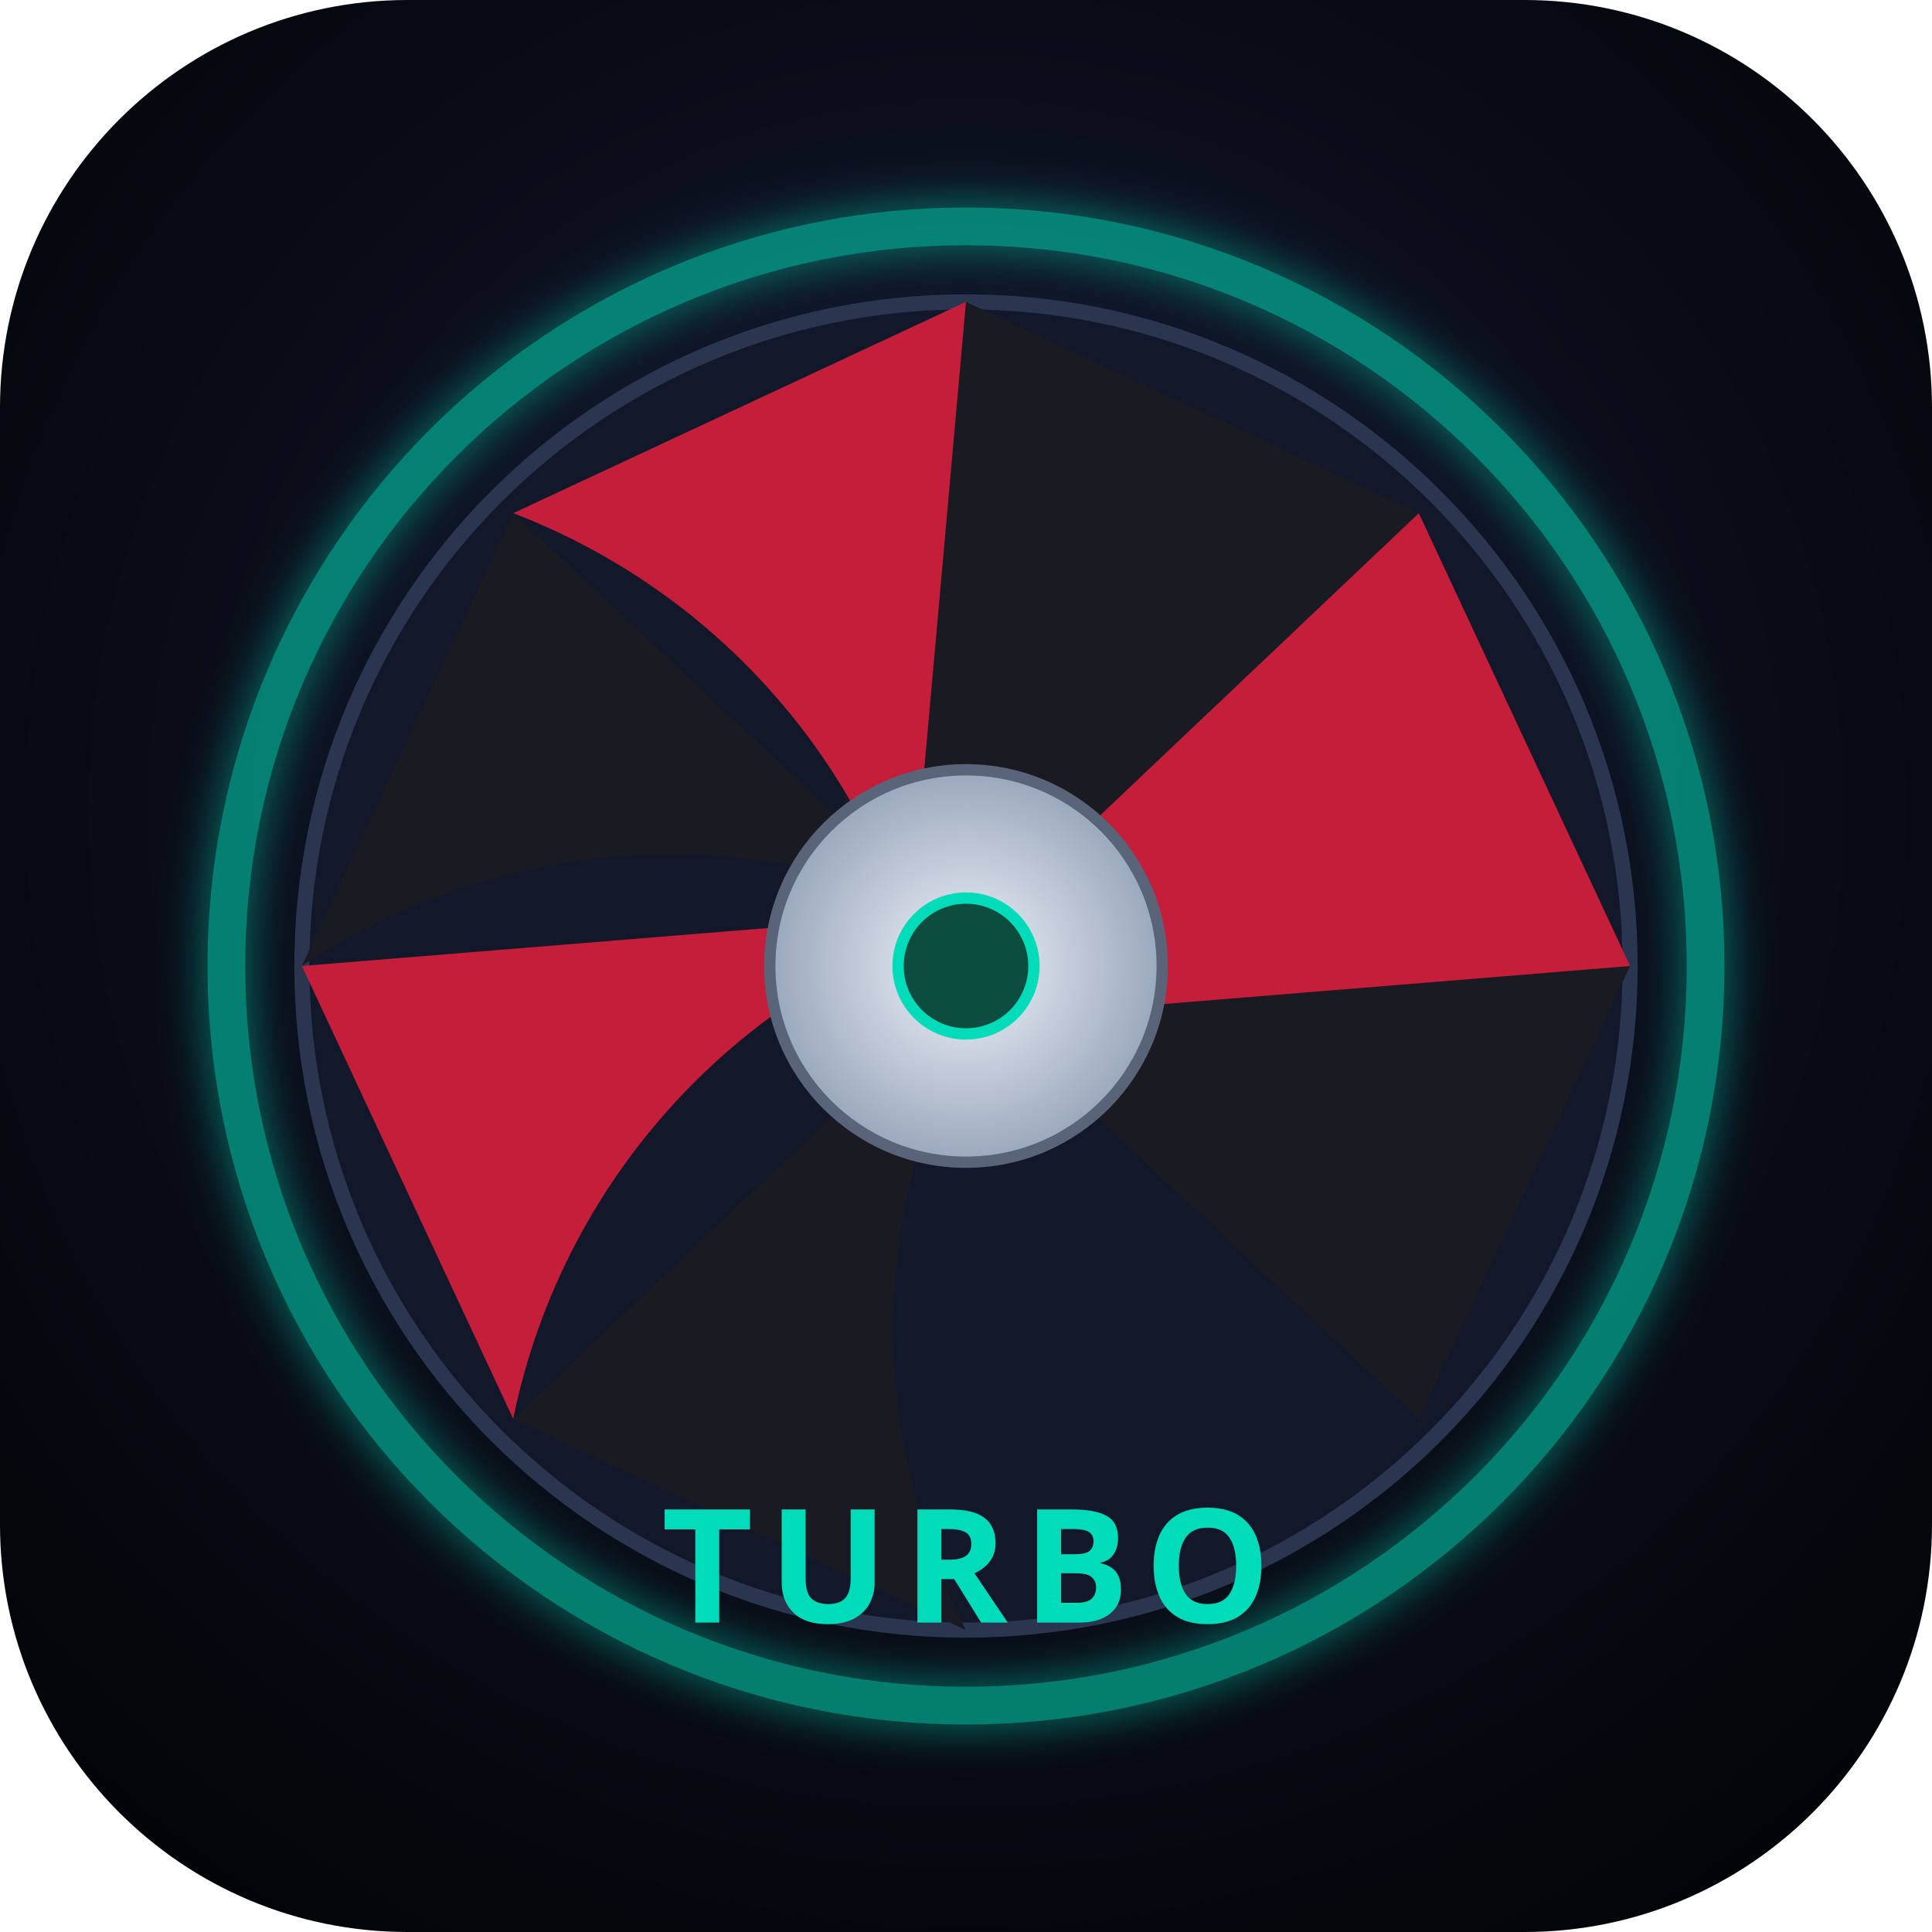
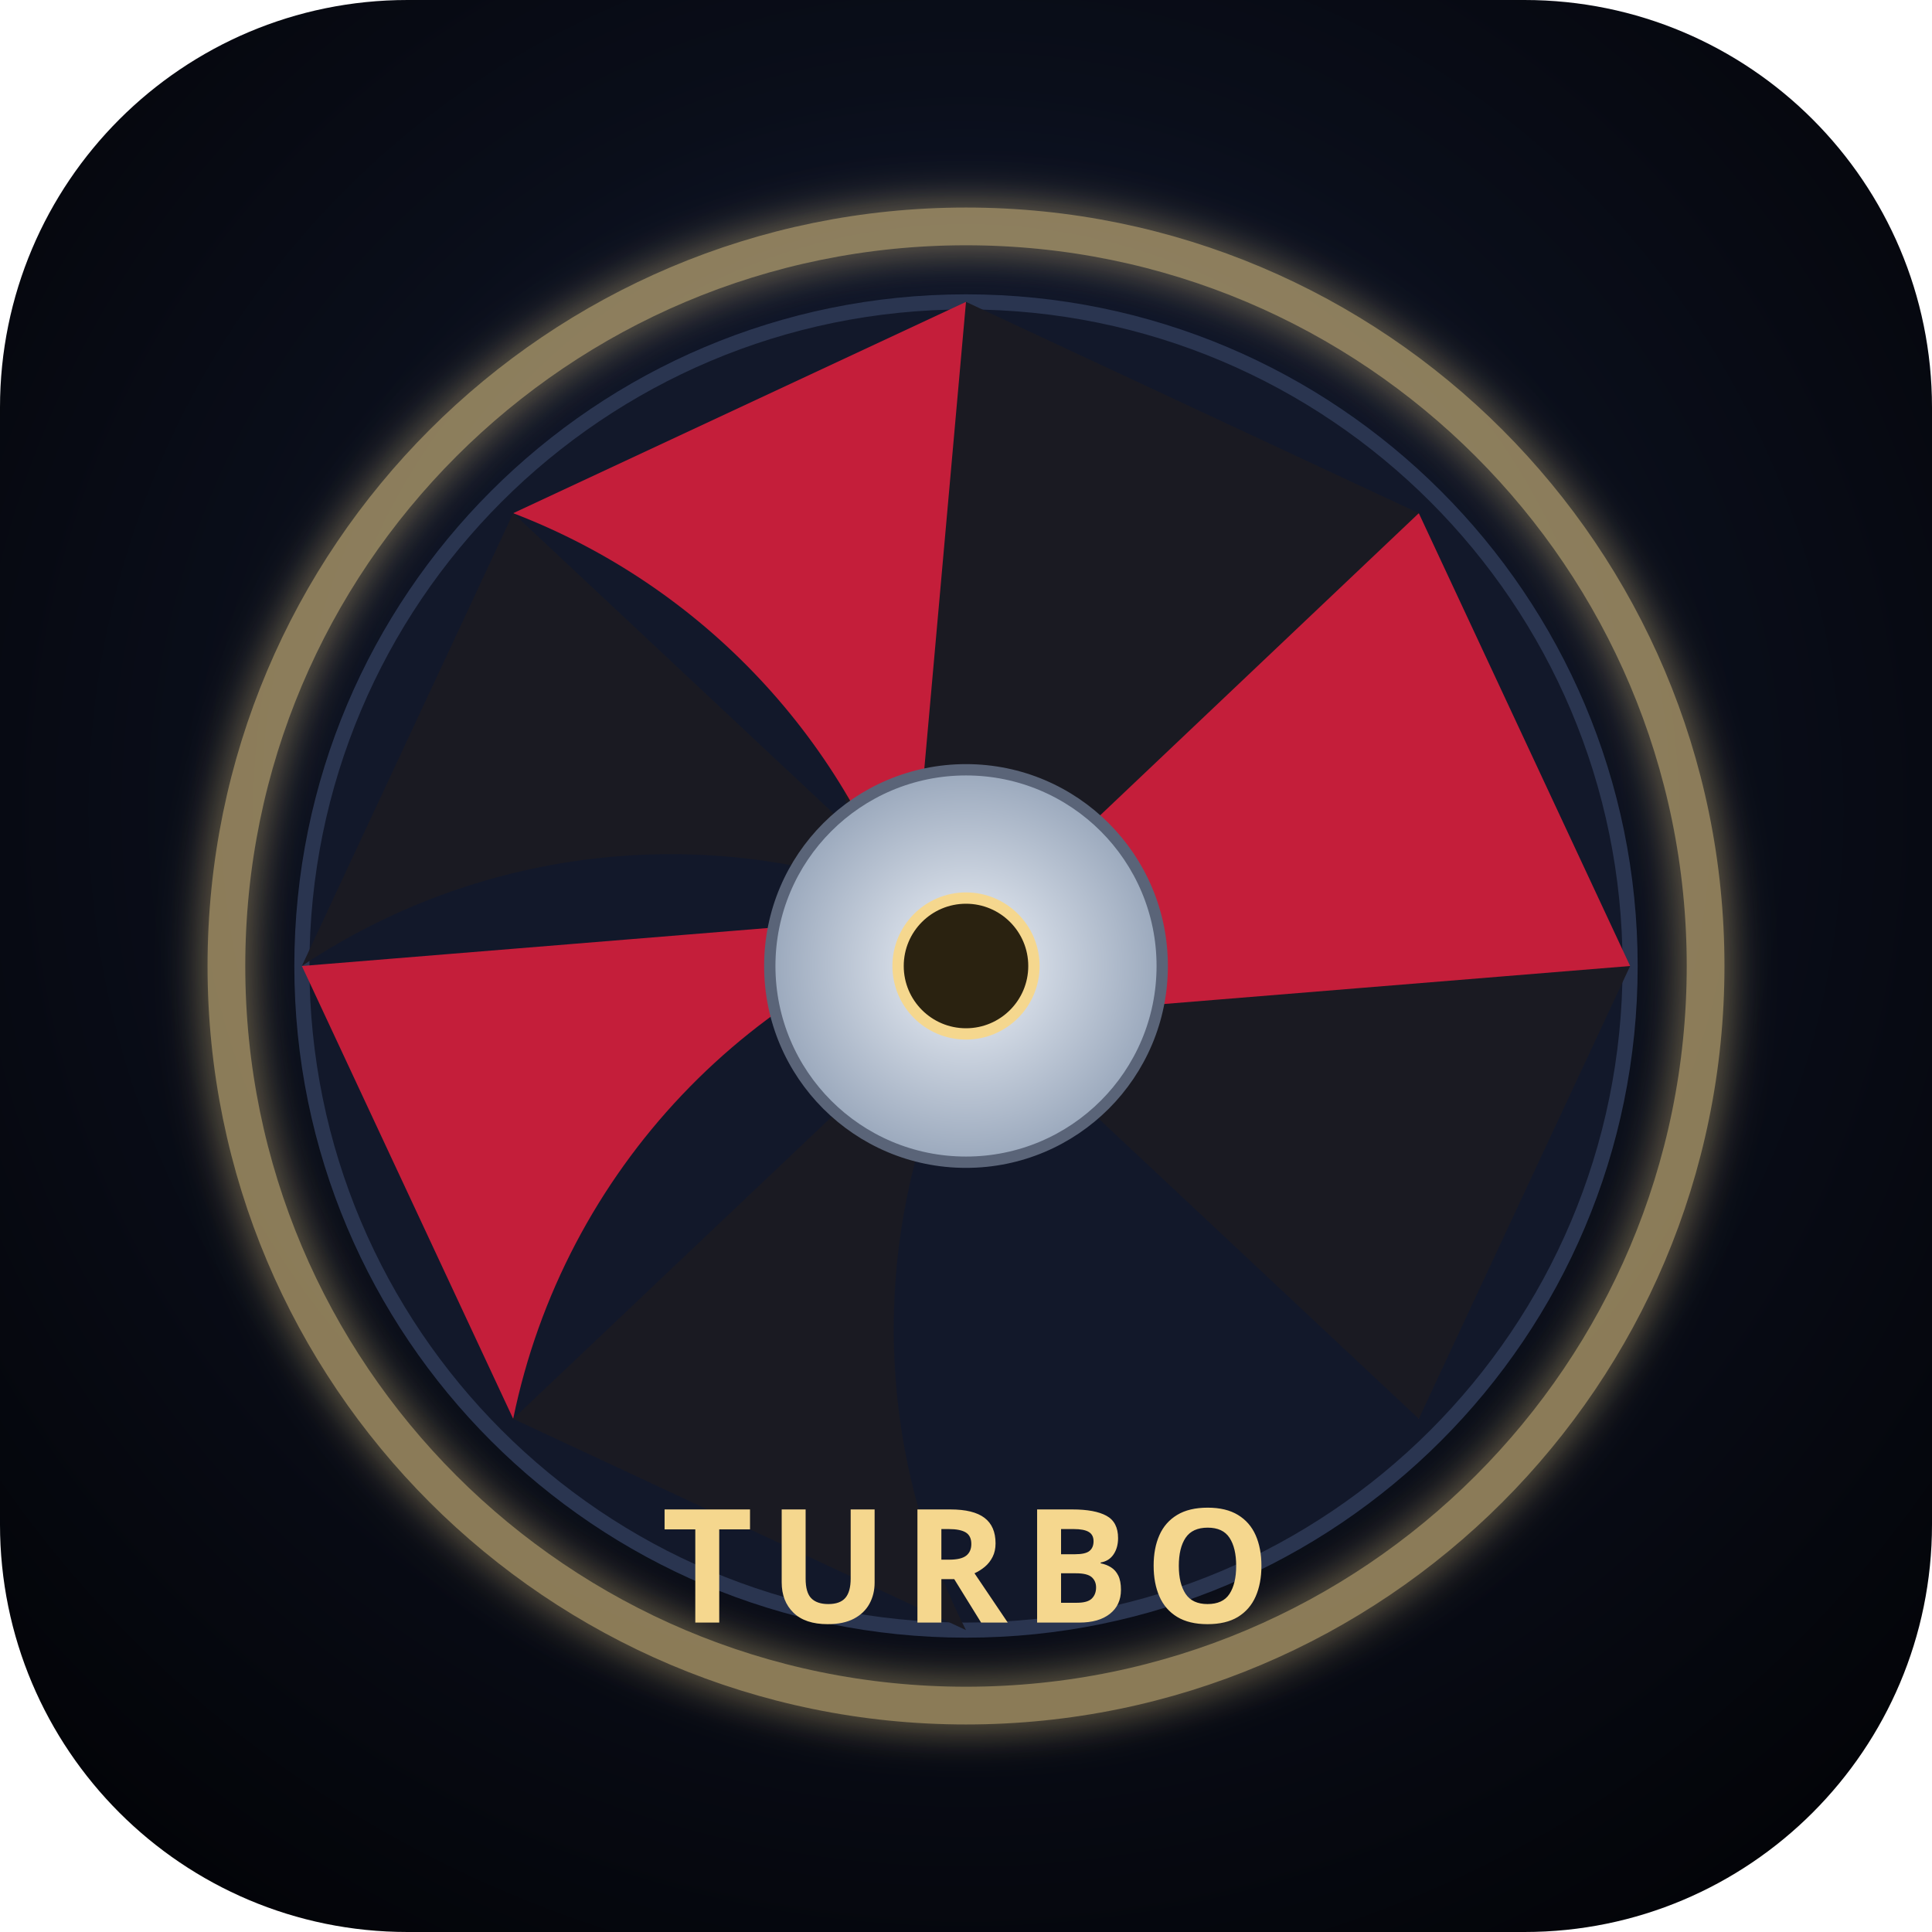
<svg xmlns="http://www.w3.org/2000/svg" viewBox="0 0 512 512" role="img" aria-label="Yogi Roulette">
  <defs>
    <radialGradient id="bg" cx="50%" cy="42%" r="68%">
      <stop offset="0%" stop-color="#1a2548" />
      <stop offset="55%" stop-color="#0a0e1a" />
      <stop offset="100%" stop-color="#030408" />
    </radialGradient>
    <radialGradient id="hub" cx="50%" cy="50%" r="50%">
      <stop offset="0%" stop-color="#f0f4fa" />
      <stop offset="100%" stop-color="#9aa8bc" />
    </radialGradient>
    <filter id="glow" x="-20%" y="-20%" width="140%" height="140%">
      <feGaussianBlur stdDeviation="6" result="blur" />
      <feMerge>
        <feMergeNode in="blur" />
        <feMergeNode in="SourceGraphic" />
      </feMerge>
    </filter>
  </defs>
  <rect width="512" height="512" rx="108" fill="url(#bg)" />
-   <circle cx="256" cy="256" r="196" fill="none" stroke="#00dcb9" stroke-width="10" opacity="0.55" filter="url(#glow)" />
+   <circle cx="256" cy="256" r="196" fill="none" stroke="#f5d78e" stroke-width="10" opacity="0.55" filter="url(#glow)" />
  <circle cx="256" cy="256" r="176" fill="#12182a" stroke="#2a3550" stroke-width="4" />
  <g transform="translate(256 256)">
    <path d="M0-176 L15-8 A176 176 0 0 1 120 120 Z" fill="#c41e3a" />
    <path d="M120 120 L8 15 A176 176 0 0 1 176 0 Z" fill="#1a1a22" />
    <path d="M176 0 L-8 15 A176 176 0 0 1 120 -120 Z" fill="#c41e3a" />
    <path d="M120 -120 L-15 8 A176 176 0 0 1 0 -176 Z" fill="#1a1a22" />
    <path d="M0-176 L-15-8 A176 176 0 0 0 -120 -120 Z" fill="#c41e3a" />
    <path d="M-120 -120 L-8 -15 A176 176 0 0 0 -176 0 Z" fill="#1a1a22" />
    <path d="M-176 0 L8 -15 A176 176 0 0 0 -120 120 Z" fill="#c41e3a" />
    <path d="M-120 120 L15 -8 A176 176 0 0 0 0 176 Z" fill="#1a1a22" />
  </g>
  <circle cx="256" cy="256" r="52" fill="url(#hub)" stroke="#5a6478" stroke-width="3" />
-   <circle cx="256" cy="256" r="18" fill="#0d4d3f" stroke="#00dcb9" stroke-width="3" />
-   <text x="256" y="430" text-anchor="middle" fill="#00dcb9" font-family="Segoe UI, system-ui, sans-serif" font-size="42" font-weight="700" letter-spacing="4">TURBO</text>
+   <circle cx="256" cy="256" r="18" fill="#2a2210" stroke="#f5d78e" stroke-width="3" />
+   <text x="256" y="430" text-anchor="middle" fill="#f5d78e" font-family="Segoe UI, system-ui, sans-serif" font-size="42" font-weight="700" letter-spacing="4">TURBO</text>
</svg>
